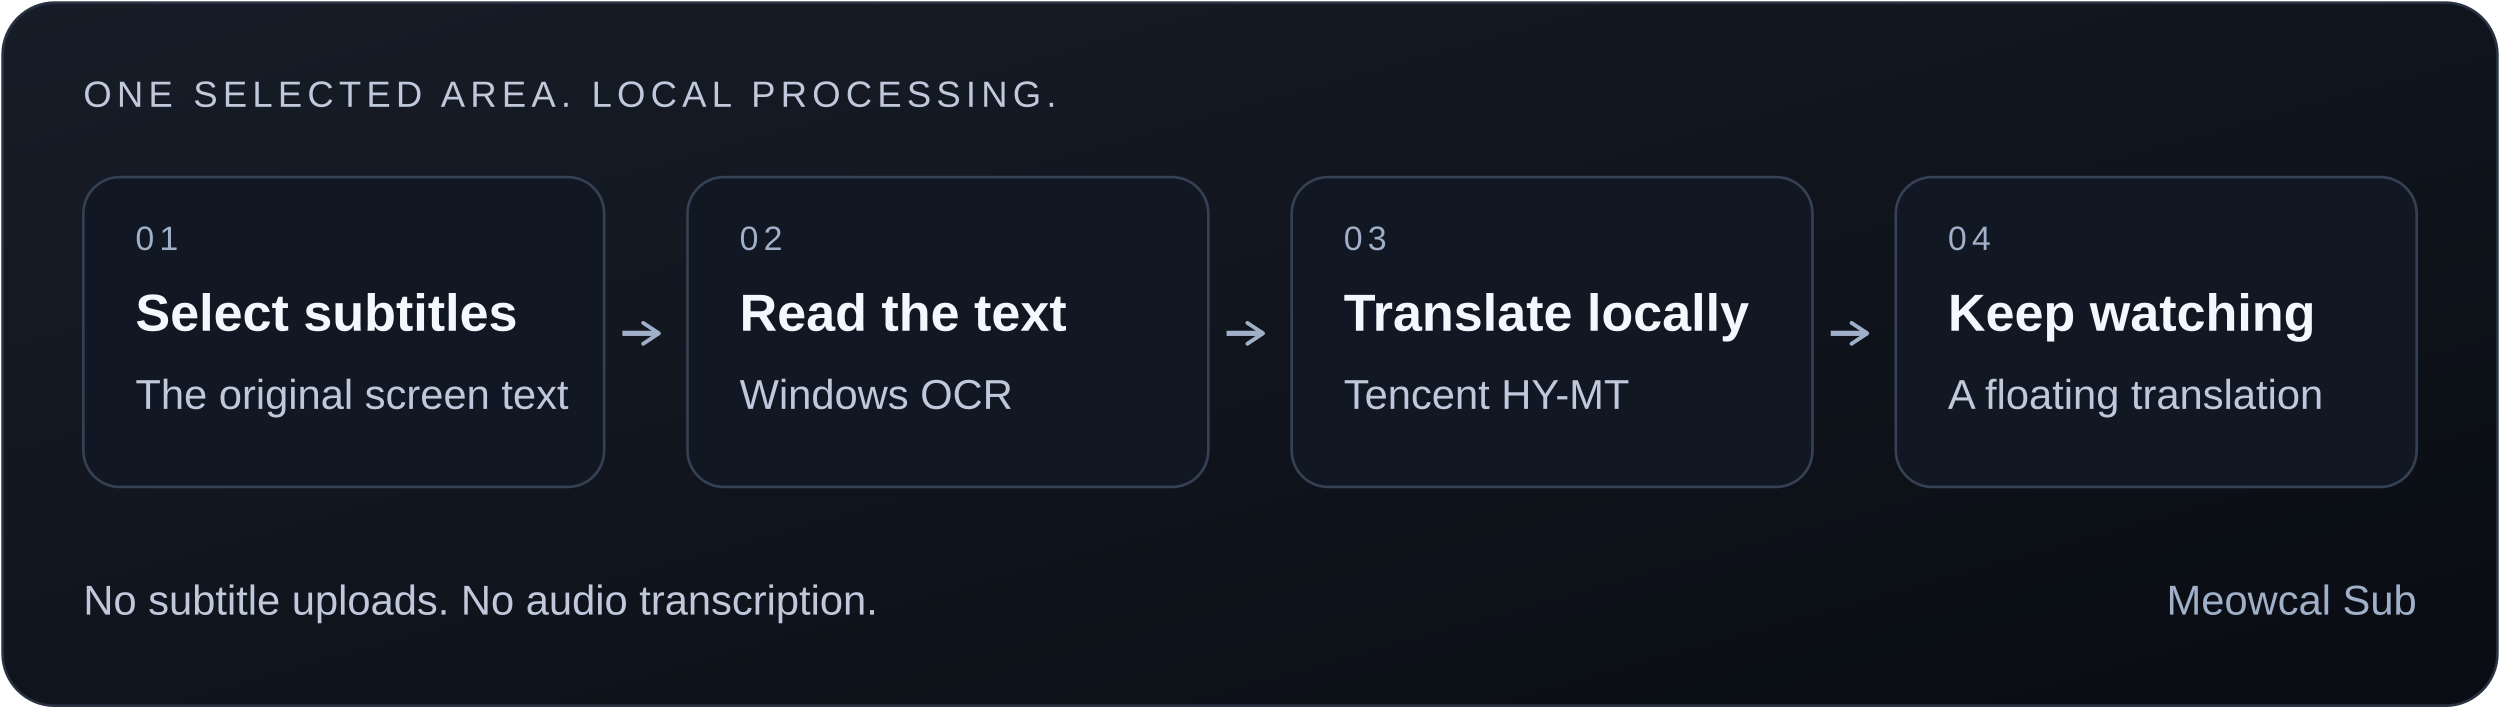
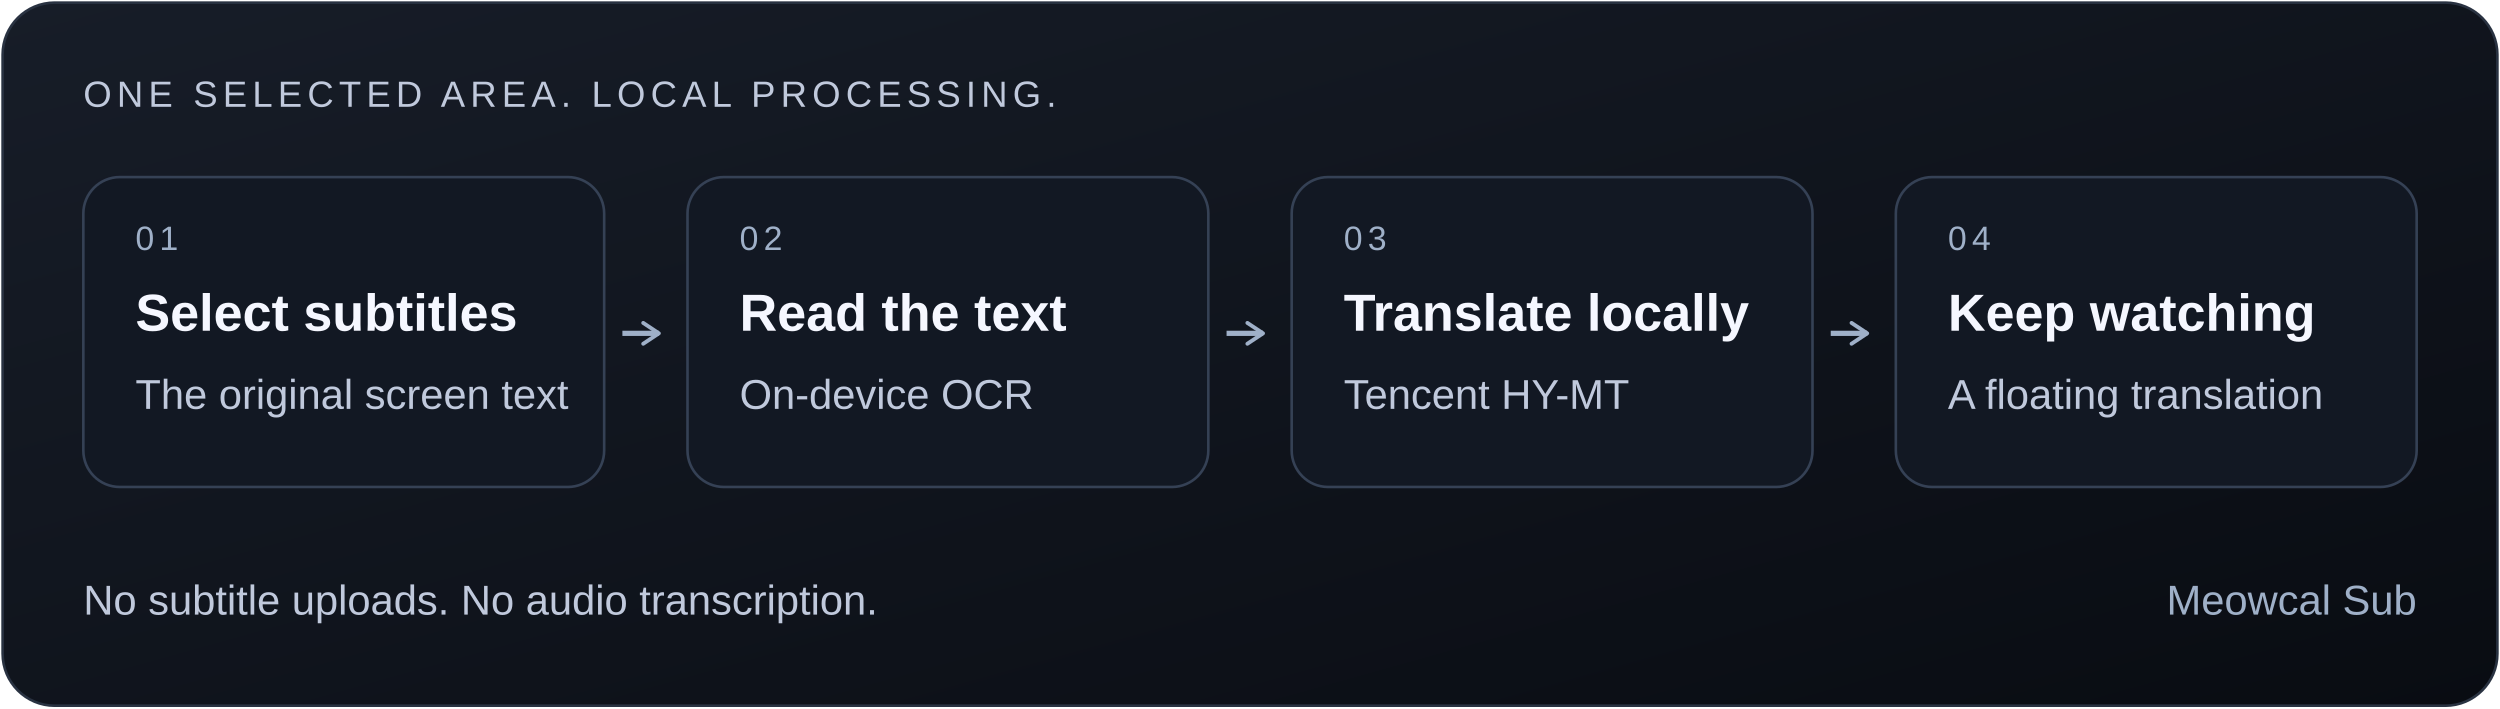
<svg xmlns="http://www.w3.org/2000/svg" viewBox="0 0 960 272" role="img" aria-labelledby="title description">
  <defs>
    <linearGradient id="background" x2="1" y2="1">
      <stop stop-color="#171d28" />
      <stop offset="1" stop-color="#090c12" />
    </linearGradient>
    <marker id="arrow" viewBox="0 0 10 10" refX="8" refY="5" markerWidth="5" markerHeight="5" orient="auto-start-reverse">
      <path d="M2 1 8 5 2 9" fill="none" stroke="#9fb0c8" stroke-width="1.5" stroke-linecap="round" stroke-linejoin="round" />
    </marker>
    <style>
      text { font-family: 'Segoe UI', Arial, sans-serif; }
      .step { fill: #121823; stroke: #354155; }
      .label { fill: #f5f7ff; font-size: 20px; font-weight: 600; }
      .detail { fill: #c0c9dc; font-size: 16px; }
      .number { fill: #9fb0c8; font-size: 13px; letter-spacing: 2px; }
      .connector { stroke: #9fb0c8; stroke-width: 2; marker-end: url(#arrow); }
    </style>
  </defs>
  <rect x="1" y="1" width="958" height="270" rx="20" fill="url(#background)" stroke="#293241" />
  <text x="32" y="41" fill="#c0c9dc" font-size="14" letter-spacing="2">ONE SELECTED AREA. LOCAL PROCESSING.</text>
  <g transform="translate(32 68)">
    <rect class="step" width="200" height="119" rx="14" />
    <text class="number" x="20" y="28">01</text>
    <text class="label" x="20" y="59">Select subtitles</text>
    <text class="detail" x="20" y="89">The original screen text</text>
  </g>
  <path class="connector" d="M239 128H253" />
  <g transform="translate(264 68)">
    <rect class="step" width="200" height="119" rx="14" />
    <text class="number" x="20" y="28">02</text>
    <text class="label" x="20" y="59">Read the text</text>
-     <text class="detail" x="20" y="89">Windows OCR</text>
+     <text class="detail" x="20" y="89">On-device OCR</text>
  </g>
  <path class="connector" d="M471 128H485" />
  <g transform="translate(496 68)">
    <rect class="step" width="200" height="119" rx="14" />
    <text class="number" x="20" y="28">03</text>
    <text class="label" x="20" y="59">Translate locally</text>
    <text class="detail" x="20" y="89">Tencent HY-MT</text>
  </g>
  <path class="connector" d="M703 128H717" />
  <g transform="translate(728 68)">
    <rect class="step" width="200" height="119" rx="14" />
    <text class="number" x="20" y="28">04</text>
    <text class="label" x="20" y="59">Keep watching</text>
    <text class="detail" x="20" y="89">A floating translation</text>
  </g>
  <text x="32" y="236" fill="#c0c9dc" font-size="16">No subtitle uploads. No audio transcription.</text>
  <text x="928" y="236" fill="#9fb0c8" font-size="16" text-anchor="end">Meowcal Sub</text>
</svg>
